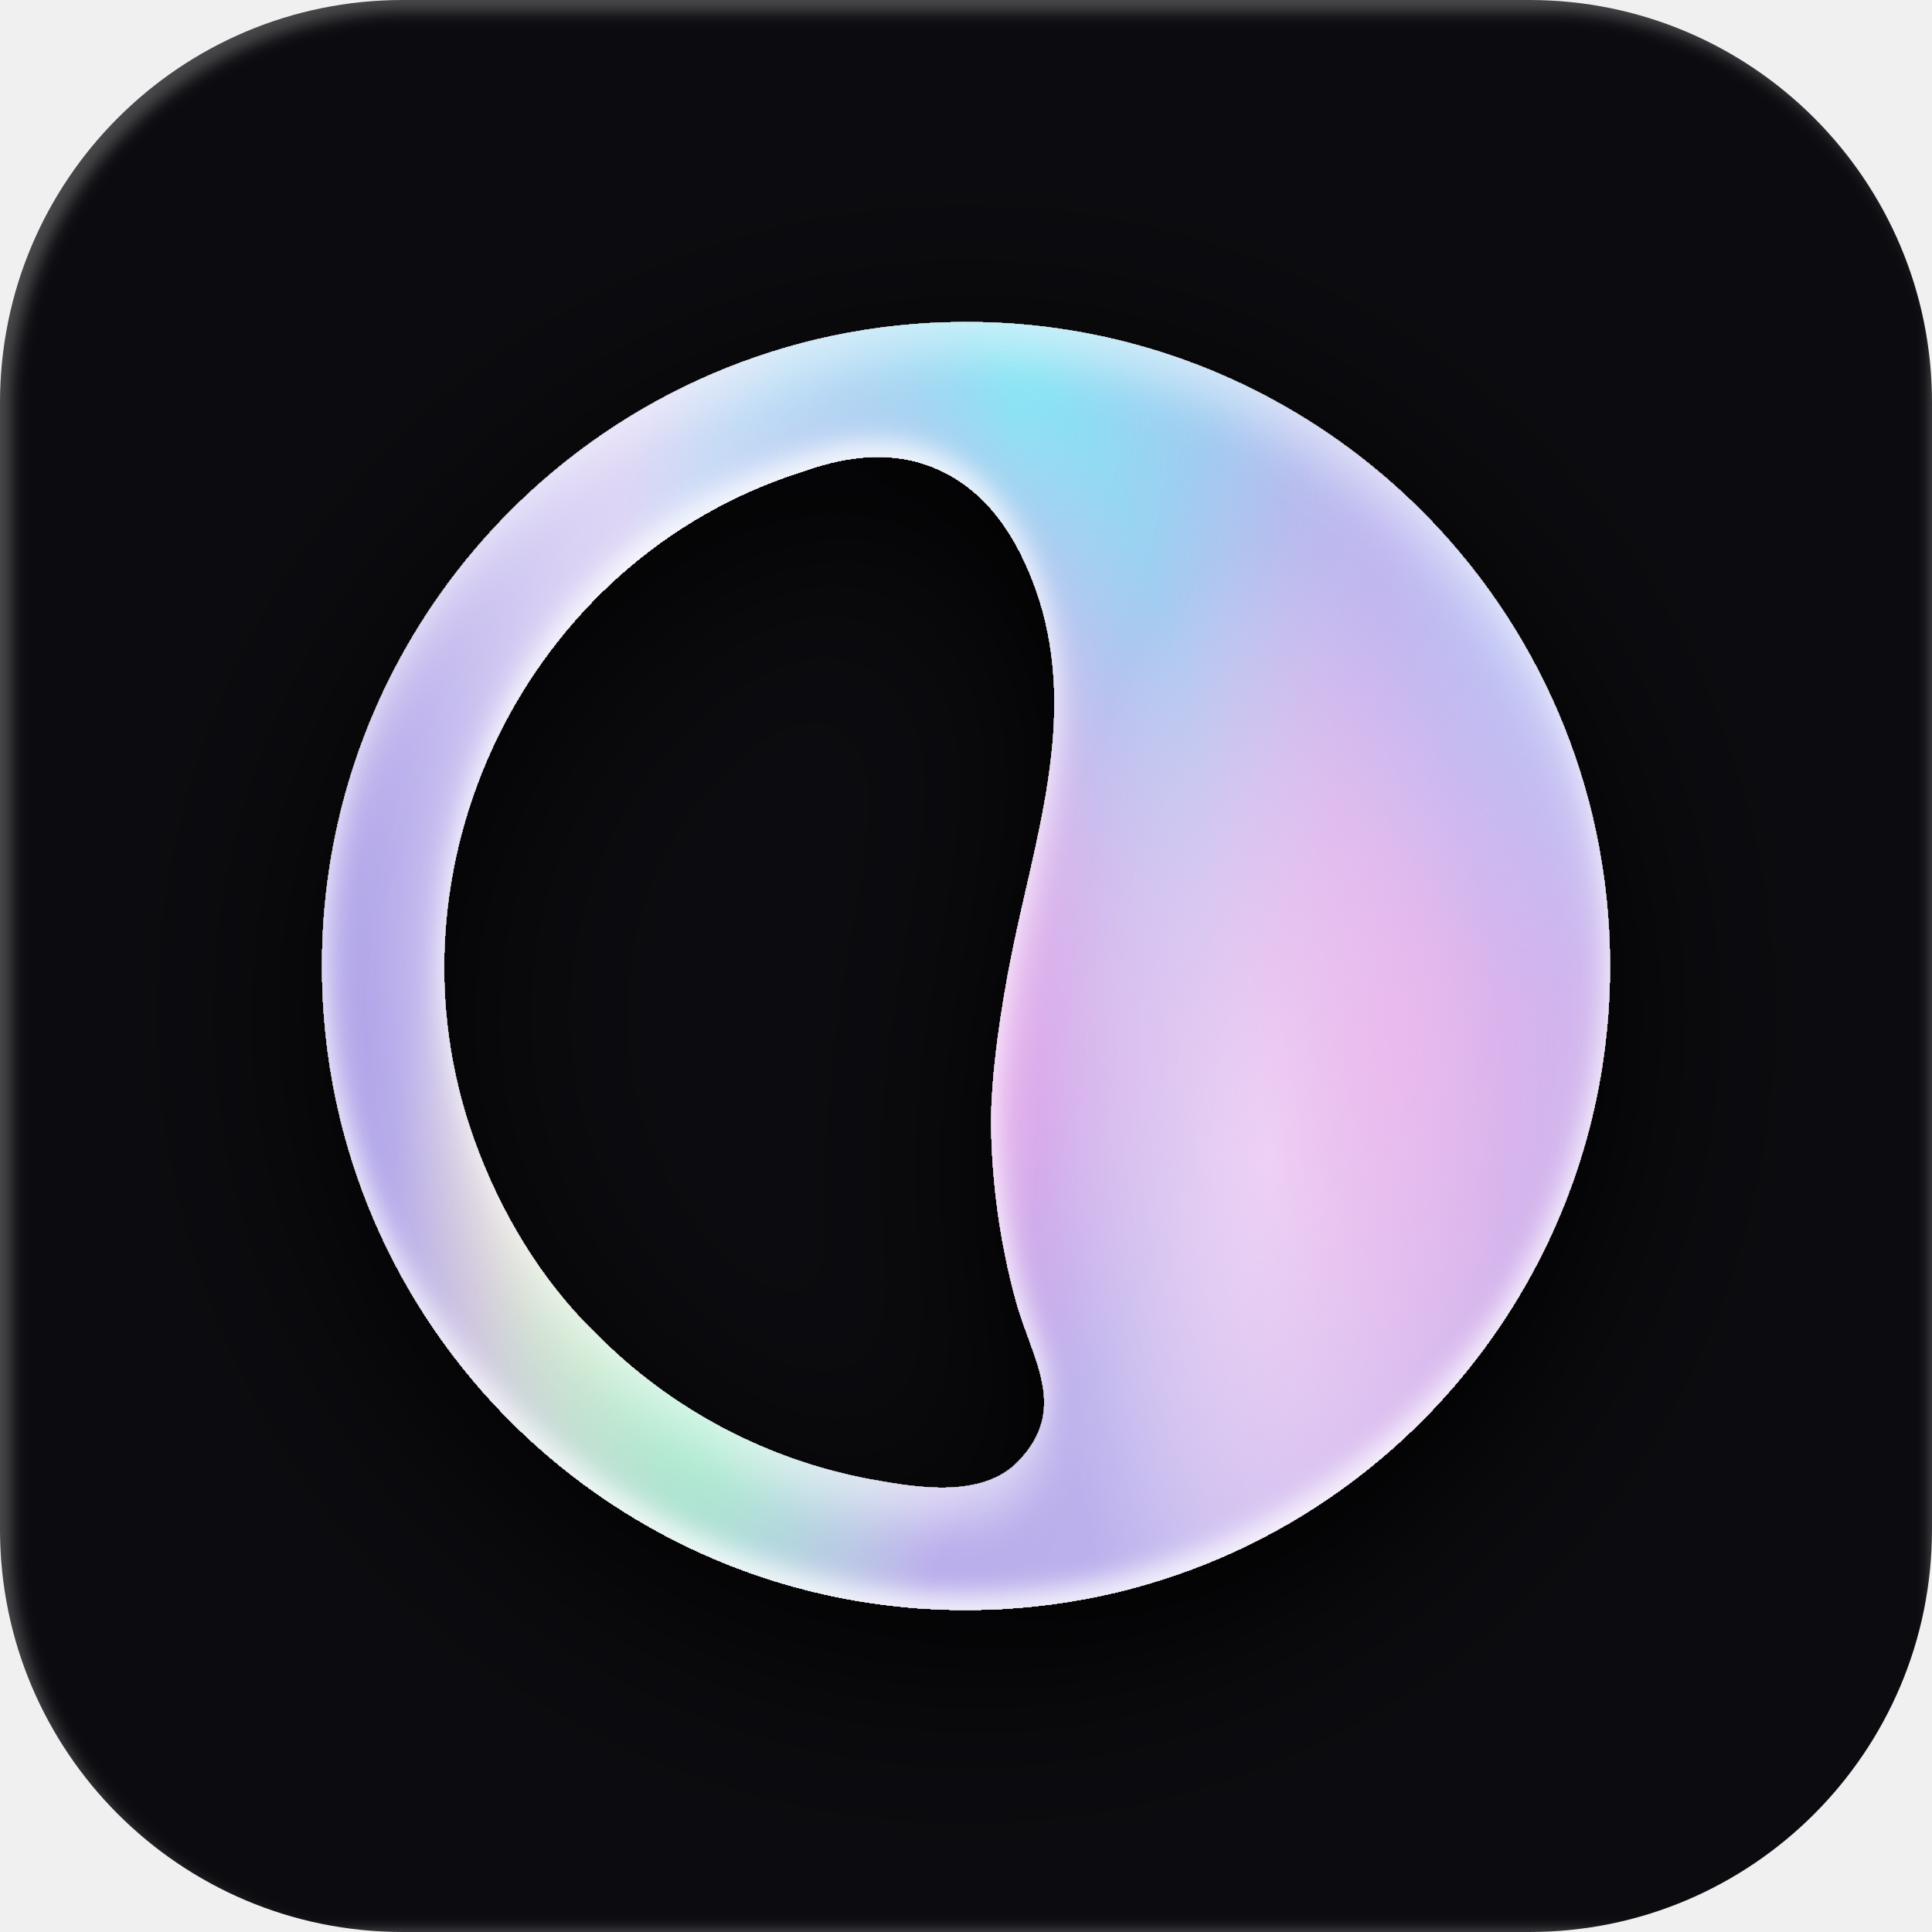
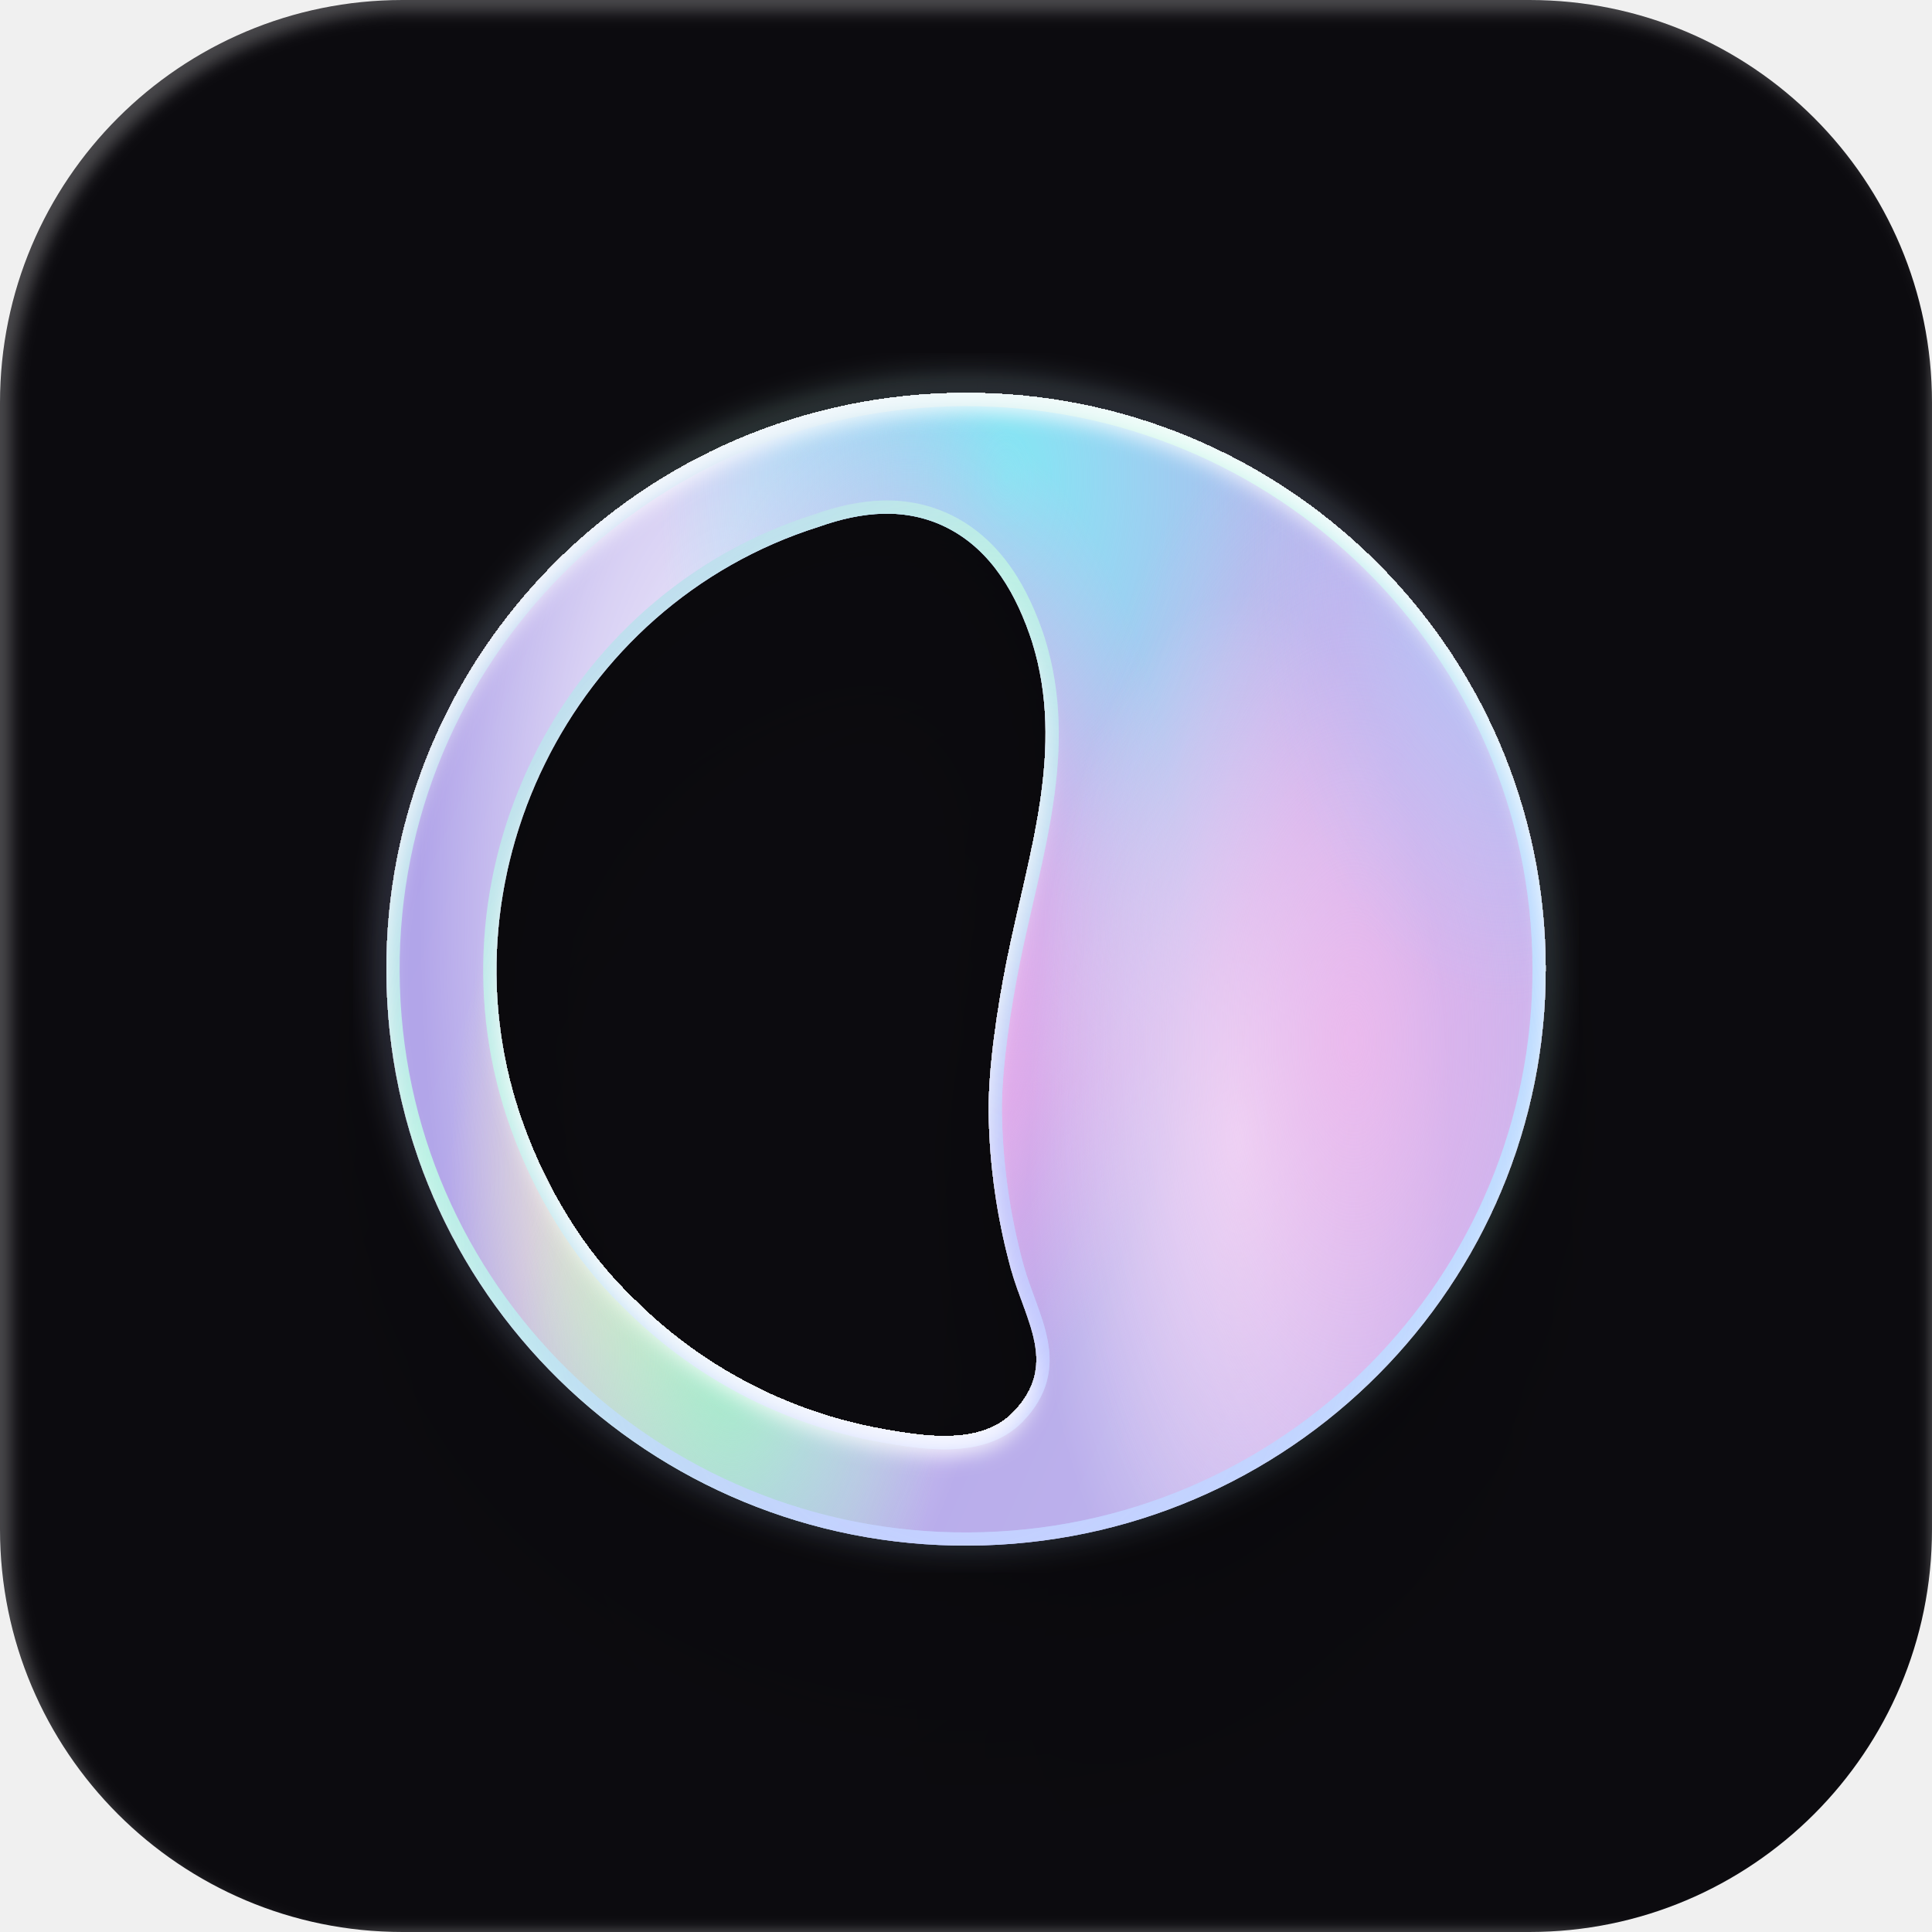
- <svg xmlns="http://www.w3.org/2000/svg" width="120" height="120" viewBox="0 0 120 120" fill="none">
-   <g id="app">
-     <g id="bg" filter="url(#filter0_i_2267_122)">
-       <rect width="120" height="120" rx="25" fill="#0C0B0F" />
+ <svg xmlns="http://www.w3.org/2000/svg" width="200" height="200" viewBox="0 0 200 200" fill="none">
+   <g filter="url(#tile_inner_sqh)">
+     <rect width="200" height="200" rx="41.667" fill="#0C0B0F" />
+   </g>
+   <g transform="translate(18.868 36.592)">
+     <g id="logomark">
+       <g id="halo" filter="url(#filter0_f_2268_2130)">
+         <path d="M140.769 61.324C141.739 94.051 115.856 121.374 82.938 122.362C50.02 123.352 22.526 97.633 21.506 64.907C20.487 32.147 46.383 4.77 79.335 3.78C112.287 2.789 139.798 28.562 140.769 61.324Z" stroke="url(#paint0_linear_2268_2130)" stroke-width="0.682" />
+         <path d="M140.769 61.324C141.739 94.051 115.856 121.374 82.938 122.362C50.02 123.352 22.526 97.633 21.506 64.907C20.487 32.147 46.383 4.77 79.335 3.78C112.287 2.789 139.798 28.562 140.769 61.324Z" stroke="url(#paint1_radial_2268_2130)" stroke-width="0.682" />
+       </g>
+       <g id="logomark_2" filter="url(#filter1_ddddi_2268_2130)">
+         <mask id="path-2-inside-1_2268_2130" fill="white">
+           <path d="M79.325 4.119C112.464 3.123 140.133 29.042 141.11 61.994C142.085 94.911 116.053 122.389 82.949 123.383C49.845 124.379 22.191 98.513 21.166 65.597C20.14 32.647 46.186 5.115 79.325 4.119ZM79.201 18.051C74.887 15.858 70.281 16.377 65.92 17.929C40.124 26.03 26.192 54.649 35.319 79.866C37.694 86.425 41.484 92.831 46.578 97.731C53.581 104.815 62.617 109.57 72.446 111.343C76.669 112.097 82.648 113.071 85.98 109.668C90.757 104.789 87.309 100.197 85.806 94.832C84.342 89.514 83.561 84.033 83.482 78.52C83.447 73.854 84.438 67.436 85.375 62.788C87.584 51.821 91.475 40.964 87.967 29.808C86.407 25.05 83.849 20.415 79.201 18.051Z" />
+         </mask>
+         <path d="M79.325 4.119C112.464 3.123 140.133 29.042 141.11 61.994C142.085 94.911 116.053 122.389 82.949 123.383C49.845 124.379 22.191 98.513 21.166 65.597C20.14 32.647 46.186 5.115 79.325 4.119ZM79.201 18.051C74.887 15.858 70.281 16.377 65.92 17.929C40.124 26.03 26.192 54.649 35.319 79.866C37.694 86.425 41.484 92.831 46.578 97.731C53.581 104.815 62.617 109.57 72.446 111.343C76.669 112.097 82.648 113.071 85.98 109.668C90.757 104.789 87.309 100.197 85.806 94.832C84.342 89.514 83.561 84.033 83.482 78.52C83.447 73.854 84.438 67.436 85.375 62.788C87.584 51.821 91.475 40.964 87.967 29.808C86.407 25.05 83.849 20.415 79.201 18.051Z" fill="url(#paint2_linear_2268_2130)" />
+         <path d="M79.325 4.119C112.464 3.123 140.133 29.042 141.11 61.994C142.085 94.911 116.053 122.389 82.949 123.383C49.845 124.379 22.191 98.513 21.166 65.597C20.14 32.647 46.186 5.115 79.325 4.119ZM79.201 18.051C74.887 15.858 70.281 16.377 65.92 17.929C40.124 26.03 26.192 54.649 35.319 79.866C37.694 86.425 41.484 92.831 46.578 97.731C53.581 104.815 62.617 109.57 72.446 111.343C76.669 112.097 82.648 113.071 85.98 109.668C90.757 104.789 87.309 100.197 85.806 94.832C84.342 89.514 83.561 84.033 83.482 78.52C83.447 73.854 84.438 67.436 85.375 62.788C87.584 51.821 91.475 40.964 87.967 29.808C86.407 25.05 83.849 20.415 79.201 18.051Z" fill="url(#paint3_radial_2268_2130)" />
+         <path d="M79.325 4.119C112.464 3.123 140.133 29.042 141.11 61.994C142.085 94.911 116.053 122.389 82.949 123.383C49.845 124.379 22.191 98.513 21.166 65.597C20.14 32.647 46.186 5.115 79.325 4.119ZM79.201 18.051C74.887 15.858 70.281 16.377 65.92 17.929C40.124 26.03 26.192 54.649 35.319 79.866C37.694 86.425 41.484 92.831 46.578 97.731C53.581 104.815 62.617 109.57 72.446 111.343C76.669 112.097 82.648 113.071 85.98 109.668C90.757 104.789 87.309 100.197 85.806 94.832C84.342 89.514 83.561 84.033 83.482 78.52C83.447 73.854 84.438 67.436 85.375 62.788C87.584 51.821 91.475 40.964 87.967 29.808C86.407 25.05 83.849 20.415 79.201 18.051Z" fill="url(#paint4_radial_2268_2130)" />
+         <path d="M79.325 4.119C112.464 3.123 140.133 29.042 141.11 61.994C142.085 94.911 116.053 122.389 82.949 123.383C49.845 124.379 22.191 98.513 21.166 65.597C20.14 32.647 46.186 5.115 79.325 4.119ZM79.201 18.051C74.887 15.858 70.281 16.377 65.92 17.929C40.124 26.03 26.192 54.649 35.319 79.866C37.694 86.425 41.484 92.831 46.578 97.731C53.581 104.815 62.617 109.57 72.446 111.343C76.669 112.097 82.648 113.071 85.98 109.668C90.757 104.789 87.309 100.197 85.806 94.832C84.342 89.514 83.561 84.033 83.482 78.52C83.447 73.854 84.438 67.436 85.375 62.788C87.584 51.821 91.475 40.964 87.967 29.808C86.407 25.05 83.849 20.415 79.201 18.051Z" fill="url(#paint5_radial_2268_2130)" />
+         <path d="M79.325 4.119C112.464 3.123 140.133 29.042 141.11 61.994C142.085 94.911 116.053 122.389 82.949 123.383C49.845 124.379 22.191 98.513 21.166 65.597C20.14 32.647 46.186 5.115 79.325 4.119ZM79.201 18.051C74.887 15.858 70.281 16.377 65.92 17.929C40.124 26.03 26.192 54.649 35.319 79.866C37.694 86.425 41.484 92.831 46.578 97.731C53.581 104.815 62.617 109.57 72.446 111.343C76.669 112.097 82.648 113.071 85.98 109.668C90.757 104.789 87.309 100.197 85.806 94.832C84.342 89.514 83.561 84.033 83.482 78.52C83.447 73.854 84.438 67.436 85.375 62.788C87.584 51.821 91.475 40.964 87.967 29.808C86.407 25.05 83.849 20.415 79.201 18.051Z" fill="url(#paint6_radial_2268_2130)" />
+         <path d="M79.325 4.119C112.464 3.123 140.133 29.042 141.11 61.994C142.085 94.911 116.053 122.389 82.949 123.383C49.845 124.379 22.191 98.513 21.166 65.597C20.14 32.647 46.186 5.115 79.325 4.119ZM79.201 18.051C74.887 15.858 70.281 16.377 65.92 17.929C40.124 26.03 26.192 54.649 35.319 79.866C37.694 86.425 41.484 92.831 46.578 97.731C53.581 104.815 62.617 109.57 72.446 111.343C76.669 112.097 82.648 113.071 85.98 109.668C90.757 104.789 87.309 100.197 85.806 94.832C84.342 89.514 83.561 84.033 83.482 78.52C83.447 73.854 84.438 67.436 85.375 62.788C87.584 51.821 91.475 40.964 87.967 29.808C86.407 25.05 83.849 20.415 79.201 18.051Z" fill="url(#paint7_radial_2268_2130)" />
+         <path d="M79.325 4.119C112.464 3.123 140.133 29.042 141.11 61.994C142.085 94.911 116.053 122.389 82.949 123.383C49.845 124.379 22.191 98.513 21.166 65.597C20.14 32.647 46.186 5.115 79.325 4.119ZM79.201 18.051C74.887 15.858 70.281 16.377 65.92 17.929C40.124 26.03 26.192 54.649 35.319 79.866C37.694 86.425 41.484 92.831 46.578 97.731C53.581 104.815 62.617 109.57 72.446 111.343C76.669 112.097 82.648 113.071 85.98 109.668C90.757 104.789 87.309 100.197 85.806 94.832C84.342 89.514 83.561 84.033 83.482 78.52C83.447 73.854 84.438 67.436 85.375 62.788C87.584 51.821 91.475 40.964 87.967 29.808C86.407 25.05 83.849 20.415 79.201 18.051Z" fill="url(#paint8_radial_2268_2130)" />
+         <path d="M79.325 4.119C112.464 3.123 140.133 29.042 141.11 61.994C142.085 94.911 116.053 122.389 82.949 123.383C49.845 124.379 22.191 98.513 21.166 65.597C20.14 32.647 46.186 5.115 79.325 4.119ZM79.201 18.051C74.887 15.858 70.281 16.377 65.92 17.929C40.124 26.03 26.192 54.649 35.319 79.866C37.694 86.425 41.484 92.831 46.578 97.731C53.581 104.815 62.617 109.57 72.446 111.343C76.669 112.097 82.648 113.071 85.98 109.668C90.757 104.789 87.309 100.197 85.806 94.832C84.342 89.514 83.561 84.033 83.482 78.52C83.447 73.854 84.438 67.436 85.375 62.788C87.584 51.821 91.475 40.964 87.967 29.808C86.407 25.05 83.849 20.415 79.201 18.051Z" fill="url(#paint9_radial_2268_2130)" />
+         <path d="M79.325 4.119C112.464 3.123 140.133 29.042 141.11 61.994C142.085 94.911 116.053 122.389 82.949 123.383C49.845 124.379 22.191 98.513 21.166 65.597C20.14 32.647 46.186 5.115 79.325 4.119ZM79.201 18.051C74.887 15.858 70.281 16.377 65.92 17.929C40.124 26.03 26.192 54.649 35.319 79.866C37.694 86.425 41.484 92.831 46.578 97.731C53.581 104.815 62.617 109.57 72.446 111.343C76.669 112.097 82.648 113.071 85.98 109.668C90.757 104.789 87.309 100.197 85.806 94.832C84.342 89.514 83.561 84.033 83.482 78.52C83.447 73.854 84.438 67.436 85.375 62.788C87.584 51.821 91.475 40.964 87.967 29.808C86.407 25.05 83.849 20.415 79.201 18.051Z" fill="url(#paint10_radial_2268_2130)" />
+         <path d="M79.325 4.119L79.284 2.756L79.284 2.756L79.325 4.119ZM141.11 61.994L142.473 61.953V61.953L141.11 61.994ZM82.949 123.383L82.908 122.02H82.908L82.949 123.383ZM21.166 65.597L19.803 65.64L19.803 65.64L21.166 65.597ZM79.201 18.051L79.819 16.836L79.819 16.836L79.201 18.051ZM65.92 17.929L66.328 19.23L66.353 19.223L66.377 19.214L65.92 17.929ZM35.319 79.866L34.037 80.33L34.037 80.33L35.319 79.866ZM46.578 97.731L47.547 96.772L47.535 96.76L47.523 96.748L46.578 97.731ZM72.446 111.343L72.204 112.685L72.206 112.686L72.446 111.343ZM85.98 109.668L86.954 110.622L86.955 110.622L85.98 109.668ZM85.806 94.832L84.492 95.195L84.493 95.2L85.806 94.832ZM83.482 78.52L82.118 78.53L82.119 78.54L83.482 78.52ZM85.375 62.788L84.038 62.518L84.038 62.518L85.375 62.788ZM87.967 29.808L89.268 29.399L89.266 29.391L89.263 29.383L87.967 29.808ZM79.325 4.119L79.366 5.482C111.759 4.508 138.793 29.842 139.747 62.034L141.11 61.994L142.473 61.953C141.474 28.241 113.168 1.737 79.284 2.756L79.325 4.119ZM141.11 61.994L139.747 62.034C140.7 94.191 115.267 121.048 82.908 122.02L82.949 123.383L82.99 124.746C116.839 123.73 143.471 95.63 142.473 61.953L141.11 61.994ZM82.949 123.383L82.908 122.02C50.549 122.993 23.53 97.711 22.529 65.555L21.166 65.597L19.803 65.64C20.851 99.315 49.141 125.764 82.99 124.746L82.949 123.383ZM21.166 65.597L22.529 65.555C21.526 33.365 46.973 6.455 79.366 5.482L79.325 4.119L79.284 2.756C45.399 3.774 18.753 31.929 19.803 65.64L21.166 65.597ZM79.201 18.051L79.819 16.836C75.034 14.403 69.999 15.03 65.462 16.645L65.92 17.929L66.377 19.214C70.562 17.724 74.74 17.313 78.583 19.267L79.201 18.051ZM65.92 17.929L65.511 16.628C38.968 24.963 24.648 54.39 34.037 80.33L35.319 79.866L36.601 79.402C27.736 54.908 41.279 27.096 66.328 19.23L65.92 17.929ZM35.319 79.866L34.037 80.33C36.469 87.047 40.361 93.643 45.632 98.714L46.578 97.731L47.523 96.748C42.607 92.019 38.919 85.803 36.601 79.401L35.319 79.866ZM46.578 97.731L45.608 98.69C52.809 105.973 62.1 110.862 72.204 112.685L72.446 111.343L72.688 110.001C63.135 108.278 54.352 103.656 47.547 96.772L46.578 97.731ZM72.446 111.343L72.206 112.686C74.306 113.06 76.992 113.521 79.596 113.427C82.2 113.334 84.939 112.681 86.954 110.622L85.98 109.668L85.006 108.714C83.689 110.059 81.773 110.62 79.498 110.702C77.224 110.783 74.809 110.38 72.686 110.001L72.446 111.343ZM85.98 109.668L86.955 110.622C88.287 109.262 89.101 107.861 89.496 106.402C89.889 104.95 89.841 103.535 89.588 102.182C89.339 100.846 88.88 99.522 88.42 98.26C87.949 96.967 87.477 95.741 87.119 94.465L85.806 94.832L84.493 95.2C84.887 96.606 85.41 97.965 85.858 99.195C86.318 100.455 86.704 101.59 86.907 102.682C87.108 103.758 87.12 104.741 86.863 105.69C86.608 106.633 86.062 107.636 85.006 108.715L85.98 109.668ZM85.806 94.832L87.121 94.471C85.687 89.263 84.923 83.898 84.846 78.5L83.482 78.52L82.119 78.54C82.2 84.168 82.996 89.764 84.492 95.195L85.806 94.832ZM83.482 78.52L84.846 78.51C84.811 73.989 85.779 67.684 86.711 63.057L85.375 62.788L84.038 62.518C83.097 67.188 82.082 73.719 82.118 78.53L83.482 78.52ZM85.375 62.788L86.711 63.057C87.785 57.727 89.349 52.074 90.164 46.568C90.991 40.976 91.106 35.245 89.268 29.399L87.967 29.808L86.667 30.217C88.336 35.526 88.26 40.803 87.466 46.169C86.659 51.623 85.173 56.881 84.038 62.518L85.375 62.788ZM87.967 29.808L89.263 29.383C87.662 24.501 84.948 19.444 79.819 16.836L79.201 18.051L78.583 19.267C82.75 21.386 85.152 25.599 86.672 30.233L87.967 29.808Z" fill="url(#paint11_linear_2268_2130)" mask="url(#path-2-inside-1_2268_2130)" />
+         <path d="M79.325 4.119L79.284 2.756L79.284 2.756L79.325 4.119ZM141.11 61.994L142.473 61.953V61.953L141.11 61.994ZM82.949 123.383L82.908 122.02H82.908L82.949 123.383ZM21.166 65.597L19.803 65.64L19.803 65.64L21.166 65.597ZM79.201 18.051L79.819 16.836L79.819 16.836L79.201 18.051ZM65.92 17.929L66.328 19.23L66.353 19.223L66.377 19.214L65.92 17.929ZM35.319 79.866L34.037 80.33L34.037 80.33L35.319 79.866ZM46.578 97.731L47.547 96.772L47.535 96.76L47.523 96.748L46.578 97.731ZM72.446 111.343L72.204 112.685L72.206 112.686L72.446 111.343ZM85.98 109.668L86.954 110.622L86.955 110.622L85.98 109.668ZM85.806 94.832L84.492 95.195L84.493 95.2L85.806 94.832ZM83.482 78.52L82.118 78.53L82.119 78.54L83.482 78.52ZM85.375 62.788L84.038 62.518L84.038 62.518L85.375 62.788ZM87.967 29.808L89.268 29.399L89.266 29.391L89.263 29.383L87.967 29.808ZM79.325 4.119L79.366 5.482C111.759 4.508 138.793 29.842 139.747 62.034L141.11 61.994L142.473 61.953C141.474 28.241 113.168 1.737 79.284 2.756L79.325 4.119ZM141.11 61.994L139.747 62.034C140.7 94.191 115.267 121.048 82.908 122.02L82.949 123.383L82.99 124.746C116.839 123.73 143.471 95.63 142.473 61.953L141.11 61.994ZM82.949 123.383L82.908 122.02C50.549 122.993 23.53 97.711 22.529 65.555L21.166 65.597L19.803 65.64C20.851 99.315 49.141 125.764 82.99 124.746L82.949 123.383ZM21.166 65.597L22.529 65.555C21.526 33.365 46.973 6.455 79.366 5.482L79.325 4.119L79.284 2.756C45.399 3.774 18.753 31.929 19.803 65.64L21.166 65.597ZM79.201 18.051L79.819 16.836C75.034 14.403 69.999 15.03 65.462 16.645L65.92 17.929L66.377 19.214C70.562 17.724 74.74 17.313 78.583 19.267L79.201 18.051ZM65.92 17.929L65.511 16.628C38.968 24.963 24.648 54.39 34.037 80.33L35.319 79.866L36.601 79.402C27.736 54.908 41.279 27.096 66.328 19.23L65.92 17.929ZM35.319 79.866L34.037 80.33C36.469 87.047 40.361 93.643 45.632 98.714L46.578 97.731L47.523 96.748C42.607 92.019 38.919 85.803 36.601 79.401L35.319 79.866ZM46.578 97.731L45.608 98.69C52.809 105.973 62.1 110.862 72.204 112.685L72.446 111.343L72.688 110.001C63.135 108.278 54.352 103.656 47.547 96.772L46.578 97.731ZM72.446 111.343L72.206 112.686C74.306 113.06 76.992 113.521 79.596 113.427C82.2 113.334 84.939 112.681 86.954 110.622L85.98 109.668L85.006 108.714C83.689 110.059 81.773 110.62 79.498 110.702C77.224 110.783 74.809 110.38 72.686 110.001L72.446 111.343ZM85.98 109.668L86.955 110.622C88.287 109.262 89.101 107.861 89.496 106.402C89.889 104.95 89.841 103.535 89.588 102.182C89.339 100.846 88.88 99.522 88.42 98.26C87.949 96.967 87.477 95.741 87.119 94.465L85.806 94.832L84.493 95.2C84.887 96.606 85.41 97.965 85.858 99.195C86.318 100.455 86.704 101.59 86.907 102.682C87.108 103.758 87.12 104.741 86.863 105.69C86.608 106.633 86.062 107.636 85.006 108.715L85.98 109.668ZM85.806 94.832L87.121 94.471C85.687 89.263 84.923 83.898 84.846 78.5L83.482 78.52L82.119 78.54C82.2 84.168 82.996 89.764 84.492 95.195L85.806 94.832ZM83.482 78.52L84.846 78.51C84.811 73.989 85.779 67.684 86.711 63.057L85.375 62.788L84.038 62.518C83.097 67.188 82.082 73.719 82.118 78.53L83.482 78.52ZM85.375 62.788L86.711 63.057C87.785 57.727 89.349 52.074 90.164 46.568C90.991 40.976 91.106 35.245 89.268 29.399L87.967 29.808L86.667 30.217C88.336 35.526 88.26 40.803 87.466 46.169C86.659 51.623 85.173 56.881 84.038 62.518L85.375 62.788ZM87.967 29.808L89.263 29.383C87.662 24.501 84.948 19.444 79.819 16.836L79.201 18.051L78.583 19.267C82.75 21.386 85.152 25.599 86.672 30.233L87.967 29.808Z" fill="url(#paint12_radial_2268_2130)" mask="url(#path-2-inside-1_2268_2130)" />
+       </g>
    </g>
-     <g id="logomark" filter="url(#filter1_ddii_2267_122)">
-       <path d="M58.792 20.019C80.885 19.351 99.331 36.729 99.982 58.822C100.633 80.892 83.277 99.315 61.208 99.981C39.139 100.649 20.703 83.307 20.02 61.238C19.336 39.146 36.7 20.686 58.792 20.019ZM58.71 29.362C55.834 27.892 52.763 28.239 49.855 29.28C32.658 34.711 23.37 53.9 29.455 70.807C31.038 75.205 33.565 79.499 36.961 82.784C41.629 87.534 47.654 90.722 54.206 91.911C57.021 92.416 61.008 93.071 63.23 90.789C66.414 87.517 64.115 84.438 63.113 80.842C62.137 77.276 61.617 73.601 61.563 69.904C61.54 66.776 62.201 62.473 62.825 59.356C64.298 52.004 66.892 44.725 64.554 37.245C63.514 34.055 61.809 30.947 58.71 29.362Z" fill="url(#paint0_linear_2267_122)" />
-       <path d="M58.792 20.019C80.885 19.351 99.331 36.729 99.982 58.822C100.633 80.892 83.277 99.315 61.208 99.981C39.139 100.649 20.703 83.307 20.02 61.238C19.336 39.146 36.7 20.686 58.792 20.019ZM58.71 29.362C55.834 27.892 52.763 28.239 49.855 29.28C32.658 34.711 23.37 53.9 29.455 70.807C31.038 75.205 33.565 79.499 36.961 82.784C41.629 87.534 47.654 90.722 54.206 91.911C57.021 92.416 61.008 93.071 63.23 90.789C66.414 87.517 64.115 84.438 63.113 80.842C62.137 77.276 61.617 73.601 61.563 69.904C61.54 66.776 62.201 62.473 62.825 59.356C64.298 52.004 66.892 44.725 64.554 37.245C63.514 34.055 61.809 30.947 58.71 29.362Z" fill="url(#paint1_radial_2267_122)" />
-       <path d="M58.792 20.019C80.885 19.351 99.331 36.729 99.982 58.822C100.633 80.892 83.277 99.315 61.208 99.981C39.139 100.649 20.703 83.307 20.02 61.238C19.336 39.146 36.7 20.686 58.792 20.019ZM58.71 29.362C55.834 27.892 52.763 28.239 49.855 29.28C32.658 34.711 23.37 53.9 29.455 70.807C31.038 75.205 33.565 79.499 36.961 82.784C41.629 87.534 47.654 90.722 54.206 91.911C57.021 92.416 61.008 93.071 63.23 90.789C66.414 87.517 64.115 84.438 63.113 80.842C62.137 77.276 61.617 73.601 61.563 69.904C61.54 66.776 62.201 62.473 62.825 59.356C64.298 52.004 66.892 44.725 64.554 37.245C63.514 34.055 61.809 30.947 58.71 29.362Z" fill="url(#paint2_radial_2267_122)" />
-       <path d="M58.792 20.019C80.885 19.351 99.331 36.729 99.982 58.822C100.633 80.892 83.277 99.315 61.208 99.981C39.139 100.649 20.703 83.307 20.02 61.238C19.336 39.146 36.7 20.686 58.792 20.019ZM58.71 29.362C55.834 27.892 52.763 28.239 49.855 29.28C32.658 34.711 23.37 53.9 29.455 70.807C31.038 75.205 33.565 79.499 36.961 82.784C41.629 87.534 47.654 90.722 54.206 91.911C57.021 92.416 61.008 93.071 63.23 90.789C66.414 87.517 64.115 84.438 63.113 80.842C62.137 77.276 61.617 73.601 61.563 69.904C61.54 66.776 62.201 62.473 62.825 59.356C64.298 52.004 66.892 44.725 64.554 37.245C63.514 34.055 61.809 30.947 58.71 29.362Z" fill="url(#paint3_radial_2267_122)" />
-       <path d="M58.792 20.019C80.885 19.351 99.331 36.729 99.982 58.822C100.633 80.892 83.277 99.315 61.208 99.981C39.139 100.649 20.703 83.307 20.02 61.238C19.336 39.146 36.7 20.686 58.792 20.019ZM58.71 29.362C55.834 27.892 52.763 28.239 49.855 29.28C32.658 34.711 23.37 53.9 29.455 70.807C31.038 75.205 33.565 79.499 36.961 82.784C41.629 87.534 47.654 90.722 54.206 91.911C57.021 92.416 61.008 93.071 63.23 90.789C66.414 87.517 64.115 84.438 63.113 80.842C62.137 77.276 61.617 73.601 61.563 69.904C61.54 66.776 62.201 62.473 62.825 59.356C64.298 52.004 66.892 44.725 64.554 37.245C63.514 34.055 61.809 30.947 58.71 29.362Z" fill="url(#paint4_radial_2267_122)" />
-       <path d="M58.792 20.019C80.885 19.351 99.331 36.729 99.982 58.822C100.633 80.892 83.277 99.315 61.208 99.981C39.139 100.649 20.703 83.307 20.02 61.238C19.336 39.146 36.7 20.686 58.792 20.019ZM58.71 29.362C55.834 27.892 52.763 28.239 49.855 29.28C32.658 34.711 23.37 53.9 29.455 70.807C31.038 75.205 33.565 79.499 36.961 82.784C41.629 87.534 47.654 90.722 54.206 91.911C57.021 92.416 61.008 93.071 63.23 90.789C66.414 87.517 64.115 84.438 63.113 80.842C62.137 77.276 61.617 73.601 61.563 69.904C61.54 66.776 62.201 62.473 62.825 59.356C64.298 52.004 66.892 44.725 64.554 37.245C63.514 34.055 61.809 30.947 58.71 29.362Z" fill="url(#paint5_radial_2267_122)" />
-       <path d="M58.792 20.019C80.885 19.351 99.331 36.729 99.982 58.822C100.633 80.892 83.277 99.315 61.208 99.981C39.139 100.649 20.703 83.307 20.02 61.238C19.336 39.146 36.7 20.686 58.792 20.019ZM58.71 29.362C55.834 27.892 52.763 28.239 49.855 29.28C32.658 34.711 23.37 53.9 29.455 70.807C31.038 75.205 33.565 79.499 36.961 82.784C41.629 87.534 47.654 90.722 54.206 91.911C57.021 92.416 61.008 93.071 63.23 90.789C66.414 87.517 64.115 84.438 63.113 80.842C62.137 77.276 61.617 73.601 61.563 69.904C61.54 66.776 62.201 62.473 62.825 59.356C64.298 52.004 66.892 44.725 64.554 37.245C63.514 34.055 61.809 30.947 58.71 29.362Z" fill="url(#paint6_radial_2267_122)" />
-       <path d="M58.792 20.019C80.885 19.351 99.331 36.729 99.982 58.822C100.633 80.892 83.277 99.315 61.208 99.981C39.139 100.649 20.703 83.307 20.02 61.238C19.336 39.146 36.7 20.686 58.792 20.019ZM58.71 29.362C55.834 27.892 52.763 28.239 49.855 29.28C32.658 34.711 23.37 53.9 29.455 70.807C31.038 75.205 33.565 79.499 36.961 82.784C41.629 87.534 47.654 90.722 54.206 91.911C57.021 92.416 61.008 93.071 63.23 90.789C66.414 87.517 64.115 84.438 63.113 80.842C62.137 77.276 61.617 73.601 61.563 69.904C61.54 66.776 62.201 62.473 62.825 59.356C64.298 52.004 66.892 44.725 64.554 37.245C63.514 34.055 61.809 30.947 58.71 29.362Z" fill="url(#paint7_radial_2267_122)" />
-       <path d="M58.792 20.019C80.885 19.351 99.331 36.729 99.982 58.822C100.633 80.892 83.277 99.315 61.208 99.981C39.139 100.649 20.703 83.307 20.02 61.238C19.336 39.146 36.7 20.686 58.792 20.019ZM58.71 29.362C55.834 27.892 52.763 28.239 49.855 29.28C32.658 34.711 23.37 53.9 29.455 70.807C31.038 75.205 33.565 79.499 36.961 82.784C41.629 87.534 47.654 90.722 54.206 91.911C57.021 92.416 61.008 93.071 63.23 90.789C66.414 87.517 64.115 84.438 63.113 80.842C62.137 77.276 61.617 73.601 61.563 69.904C61.54 66.776 62.201 62.473 62.825 59.356C64.298 52.004 66.892 44.725 64.554 37.245C63.514 34.055 61.809 30.947 58.71 29.362Z" fill="url(#paint8_radial_2267_122)" />
-     </g>
+     <defs>
+       <filter id="filter0_f_2268_2130" x="17.728" y="0.002" width="126.818" height="126.138" filterUnits="userSpaceOnUse" color-interpolation-filters="sRGB">
+         <feFlood flood-opacity="0" result="BackgroundImageFix" />
+         <feBlend mode="normal" in="SourceGraphic" in2="BackgroundImageFix" result="shape" />
+         <feGaussianBlur stdDeviation="1.705" result="effect1_foregroundBlur_2268_2130" />
+       </filter>
+       <filter id="filter1_ddddi_2268_2130" x="2.52656e-07" y="-2.98023e-07" width="162.273" height="197.047" filterUnits="userSpaceOnUse" color-interpolation-filters="sRGB">
+         <feFlood flood-opacity="0" result="BackgroundImageFix" />
+         <feColorMatrix in="SourceAlpha" type="matrix" values="0 0 0 0 0 0 0 0 0 0 0 0 0 0 0 0 0 0 127 0" result="hardAlpha" />
+         <feOffset dy="3.409" />
+         <feGaussianBlur stdDeviation="3.75" />
+         <feColorMatrix type="matrix" values="0 0 0 0 0 0 0 0 0 0 0 0 0 0 0 0 0 0 0.1 0" />
+         <feBlend mode="normal" in2="BackgroundImageFix" result="effect1_dropShadow_2268_2130" />
+         <feColorMatrix in="SourceAlpha" type="matrix" values="0 0 0 0 0 0 0 0 0 0 0 0 0 0 0 0 0 0 127 0" result="hardAlpha" />
+         <feOffset dy="12.954" />
+         <feGaussianBlur stdDeviation="6.477" />
+         <feColorMatrix type="matrix" values="0 0 0 0 0 0 0 0 0 0 0 0 0 0 0 0 0 0 0.09 0" />
+         <feBlend mode="normal" in2="effect1_dropShadow_2268_2130" result="effect2_dropShadow_2268_2130" />
+         <feColorMatrix in="SourceAlpha" type="matrix" values="0 0 0 0 0 0 0 0 0 0 0 0 0 0 0 0 0 0 127 0" result="hardAlpha" />
+         <feOffset dy="30" />
+         <feGaussianBlur stdDeviation="8.864" />
+         <feColorMatrix type="matrix" values="0 0 0 0 0 0 0 0 0 0 0 0 0 0 0 0 0 0 0.05 0" />
+         <feBlend mode="normal" in2="effect2_dropShadow_2268_2130" result="effect3_dropShadow_2268_2130" />
+         <feColorMatrix in="SourceAlpha" type="matrix" values="0 0 0 0 0 0 0 0 0 0 0 0 0 0 0 0 0 0 127 0" result="hardAlpha" />
+         <feOffset dy="52.5" />
+         <feGaussianBlur stdDeviation="10.568" />
+         <feColorMatrix type="matrix" values="0 0 0 0 0 0 0 0 0 0 0 0 0 0 0 0 0 0 0.01 0" />
+         <feBlend mode="normal" in2="effect3_dropShadow_2268_2130" result="effect4_dropShadow_2268_2130" />
+         <feBlend mode="normal" in="SourceGraphic" in2="effect4_dropShadow_2268_2130" result="shape" />
+         <feColorMatrix in="SourceAlpha" type="matrix" values="0 0 0 0 0 0 0 0 0 0 0 0 0 0 0 0 0 0 127 0" result="hardAlpha" />
+         <feOffset dy="2.045" />
+         <feGaussianBlur stdDeviation="1.023" />
+         <feComposite in2="hardAlpha" operator="arithmetic" k2="-1" k3="1" />
+         <feColorMatrix type="matrix" values="0 0 0 0 1 0 0 0 0 1 0 0 0 0 1 0 0 0 0.8 0" />
+         <feBlend mode="normal" in2="shape" result="effect5_innerShadow_2268_2130" />
+       </filter>
+       <linearGradient id="paint0_linear_2268_2130" x1="98.71" y1="-38.775" x2="14.338" y2="46.077" gradientUnits="userSpaceOnUse">
+         <stop stop-color="#C7BFFF" />
+         <stop offset="0.5" stop-color="#B3F2E0" />
+         <stop offset="1" stop-color="#B8D9FF" />
+       </linearGradient>
+       <radialGradient id="paint1_radial_2268_2130" cx="0" cy="0" r="1" gradientTransform="matrix(-2.91408e-06 66.2889 -85.714 0.000598876 55.4223 63.0715)" gradientUnits="userSpaceOnUse">
+         <stop stop-color="#CCB3FF" stop-opacity="0.6" />
+         <stop offset="0.6" stop-color="#D9CCFF" stop-opacity="0.3" />
+         <stop offset="1" stop-color="white" stop-opacity="0" />
+       </radialGradient>
+       <linearGradient id="paint2_linear_2268_2130" x1="21.136" y1="4.091" x2="165.606" y2="68.668" gradientUnits="userSpaceOnUse">
+         <stop stop-color="#AFA2E8" />
+         <stop offset="0.55" stop-color="#B7ABEA" />
+         <stop offset="1" stop-color="#C3B8EF" />
+       </linearGradient>
+       <radialGradient id="paint3_radial_2268_2130" cx="0" cy="0" r="1" gradientUnits="userSpaceOnUse" gradientTransform="translate(56.9281 57.5364) scale(32.2917 84.3942)">
+         <stop stop-color="#FFFDFF" stop-opacity="0.95" />
+         <stop offset="0.55" stop-color="#FFFDFF" stop-opacity="0.5" />
+         <stop offset="1" stop-color="#FFFDFF" stop-opacity="0" />
+       </radialGradient>
+       <radialGradient id="paint4_radial_2268_2130" cx="0" cy="0" r="1" gradientUnits="userSpaceOnUse" gradientTransform="translate(85.3031 12.8535) scale(35.9167 63.9482)">
+         <stop stop-color="#7DEFF5" stop-opacity="0.9" />
+         <stop offset="0.6" stop-color="#8EE9F7" stop-opacity="0.45" />
+         <stop offset="1" stop-color="#8EE9F7" stop-opacity="0" />
+       </radialGradient>
+       <radialGradient id="paint5_radial_2268_2130" cx="0" cy="0" r="1" gradientUnits="userSpaceOnUse" gradientTransform="translate(75.3448 58.7793) scale(27.9584 54.8127)">
+         <stop stop-color="#F59FE8" />
+         <stop offset="0.55" stop-color="#F5A8EA" stop-opacity="0.55" />
+         <stop offset="1" stop-color="#F5A8EA" stop-opacity="0" />
+       </radialGradient>
+       <radialGradient id="paint6_radial_2268_2130" cx="0" cy="0" r="1" gradientUnits="userSpaceOnUse" gradientTransform="translate(48.6781 84.8185) scale(20.875 42.57)">
+         <stop stop-color="#F8F2B6" stop-opacity="0.85" />
+         <stop offset="1" stop-color="#F8F2B6" stop-opacity="0" />
+       </radialGradient>
+       <radialGradient id="paint7_radial_2268_2130" cx="0" cy="0" r="1" gradientUnits="userSpaceOnUse" gradientTransform="translate(56.9281 103.587) scale(22.125 40.7056)">
+         <stop stop-color="#93F0C6" stop-opacity="0.8" />
+         <stop offset="1" stop-color="#93F0C6" stop-opacity="0" />
+       </radialGradient>
+       <radialGradient id="paint8_radial_2268_2130" cx="0" cy="0" r="1" gradientUnits="userSpaceOnUse" gradientTransform="translate(109.428 81.0897) scale(21.875 56.4907)">
+         <stop stop-color="#FFFDFF" stop-opacity="0.7" />
+         <stop offset="1" stop-color="#FFFDFF" stop-opacity="0" />
+       </radialGradient>
+       <radialGradient id="paint9_radial_2268_2130" cx="0" cy="0" r="1" gradientUnits="userSpaceOnUse" gradientTransform="translate(121.137 71.1464) scale(31.5 68.2984)">
+         <stop stop-color="#F3B5EC" stop-opacity="0.75" />
+         <stop offset="1" stop-color="#F3B5EC" stop-opacity="0" />
+       </radialGradient>
+       <radialGradient id="paint10_radial_2268_2130" cx="0" cy="0" r="1" gradientUnits="userSpaceOnUse" gradientTransform="translate(136.97 20.1867) scale(26 47.2931)">
+         <stop stop-color="#9FD6FF" stop-opacity="0.6" />
+         <stop offset="1" stop-color="#9FD6FF" stop-opacity="0" />
+       </radialGradient>
+       <linearGradient id="paint11_linear_2268_2130" x1="-21.291" y1="46.277" x2="63.081" y2="131.13" gradientUnits="userSpaceOnUse">
+         <stop stop-color="#C7BFFF" />
+         <stop offset="0.5" stop-color="#B3F2E0" />
+         <stop offset="1" stop-color="#B8D9FF" />
+       </linearGradient>
+       <radialGradient id="paint12_radial_2268_2130" cx="0" cy="0" r="1" gradientUnits="userSpaceOnUse" gradientTransform="translate(81.1364 89.3196) scale(66.6668 85.2287)">
+         <stop stop-color="#CCB3FF" stop-opacity="0.6" />
+         <stop offset="0.6" stop-color="#D9CCFF" stop-opacity="0.3" />
+         <stop offset="1" stop-color="white" stop-opacity="0" />
+       </radialGradient>
+     </defs>
  </g>
  <defs>
-     <filter id="filter0_i_2267_122" x="-6.281" y="-6.281" width="132.562" height="132.562" filterUnits="userSpaceOnUse" color-interpolation-filters="sRGB">
+     <filter id="tile_inner_sqh" x="0" y="0" width="202" height="202" filterUnits="userSpaceOnUse" color-interpolation-filters="sRGB">
      <feFlood flood-opacity="0" result="BackgroundImageFix" />
      <feBlend mode="normal" in="SourceGraphic" in2="BackgroundImageFix" result="shape" />
      <feColorMatrix in="SourceAlpha" type="matrix" values="0 0 0 0 0 0 0 0 0 0 0 0 0 0 0 0 0 0 127 0" result="hardAlpha" />
-       <feOffset dx="0.703" dy="0.703" />
-       <feGaussianBlur stdDeviation="0.469" />
+       <feOffset dx="1.172" dy="1.172" />
+       <feGaussianBlur stdDeviation="0.781" />
      <feComposite in2="hardAlpha" operator="arithmetic" k2="-1" k3="1" />
      <feColorMatrix type="matrix" values="0 0 0 0 1 0 0 0 0 1 0 0 0 0 1 0 0 0 0.25 0" />
-       <feBlend mode="normal" in2="shape" result="effect1_innerShadow_2267_122" />
+       <feBlend mode="normal" in2="shape" result="effect1_innerShadow_sqh" />
    </filter>
-     <filter id="filter1_ddii_2267_122" x="7" y="10" width="106" height="106" filterUnits="userSpaceOnUse" color-interpolation-filters="sRGB">
-       <feFlood flood-opacity="0" result="BackgroundImageFix" />
-       <feColorMatrix in="SourceAlpha" type="matrix" values="0 0 0 0 0 0 0 0 0 0 0 0 0 0 0 0 0 0 127 0" result="hardAlpha" />
-       <feOffset dy="3" />
-       <feGaussianBlur stdDeviation="6.5" />
-       <feComposite in2="hardAlpha" operator="out" />
-       <feColorMatrix type="matrix" values="0 0 0 0 0 0 0 0 0 0 0 0 0 0 0 0 0 0 1 0" />
-       <feBlend mode="normal" in2="BackgroundImageFix" result="effect1_dropShadow_2267_122" />
-       <feColorMatrix in="SourceAlpha" type="matrix" values="0 0 0 0 0 0 0 0 0 0 0 0 0 0 0 0 0 0 127 0" result="hardAlpha" />
-       <feOffset dy="4" />
-       <feGaussianBlur stdDeviation="2" />
-       <feComposite in2="hardAlpha" operator="out" />
-       <feColorMatrix type="matrix" values="0 0 0 0 0 0 0 0 0 0 0 0 0 0 0 0 0 0 0.25 0" />
-       <feBlend mode="normal" in2="effect1_dropShadow_2267_122" result="effect2_dropShadow_2267_122" />
-       <feBlend mode="normal" in="SourceGraphic" in2="effect2_dropShadow_2267_122" result="shape" />
-       <feColorMatrix in="SourceAlpha" type="matrix" values="0 0 0 0 0 0 0 0 0 0 0 0 0 0 0 0 0 0 127 0" result="hardAlpha" />
-       <feOffset dy="2" />
-       <feGaussianBlur stdDeviation="1.5" />
-       <feComposite in2="hardAlpha" operator="arithmetic" k2="-1" k3="1" />
-       <feColorMatrix type="matrix" values="0 0 0 0 1 0 0 0 0 1 0 0 0 0 1 0 0 0 0.5 0" />
-       <feBlend mode="normal" in2="shape" result="effect3_innerShadow_2267_122" />
-       <feColorMatrix in="SourceAlpha" type="matrix" values="0 0 0 0 0 0 0 0 0 0 0 0 0 0 0 0 0 0 127 0" result="hardAlpha" />
-       <feOffset dy="-1" />
-       <feGaussianBlur stdDeviation="0.8" />
-       <feComposite in2="hardAlpha" operator="arithmetic" k2="-1" k3="1" />
-       <feColorMatrix type="matrix" values="0 0 0 0 1 0 0 0 0 1 0 0 0 0 1 0 0 0 0.8 0" />
-       <feBlend mode="normal" in2="effect3_innerShadow_2267_122" result="effect4_innerShadow_2267_122" />
-     </filter>
-     <linearGradient id="paint0_linear_2267_122" x1="20" y1="20" x2="116.495" y2="62.888" gradientUnits="userSpaceOnUse">
-       <stop stop-color="#AFA2E8" />
-       <stop offset="0.55" stop-color="#B7ABEA" />
-       <stop offset="1" stop-color="#C3B8EF" />
-     </linearGradient>
-     <radialGradient id="paint1_radial_2267_122" cx="0" cy="0" r="1" gradientUnits="userSpaceOnUse" gradientTransform="translate(43.8611 55.8334) scale(21.5278 56.5834)">
-       <stop stop-color="#FFFDFF" stop-opacity="0.95" />
-       <stop offset="0.55" stop-color="#FFFDFF" stop-opacity="0.5" />
-       <stop offset="1" stop-color="#FFFDFF" stop-opacity="0" />
-     </radialGradient>
-     <radialGradient id="paint2_radial_2267_122" cx="0" cy="0" r="1" gradientUnits="userSpaceOnUse" gradientTransform="translate(62.7778 25.875) scale(23.9445 42.8751)">
-       <stop stop-color="#7DEFF5" stop-opacity="0.9" />
-       <stop offset="0.6" stop-color="#8EE9F7" stop-opacity="0.45" />
-       <stop offset="1" stop-color="#8EE9F7" stop-opacity="0" />
-     </radialGradient>
-     <radialGradient id="paint3_radial_2267_122" cx="0" cy="0" r="1" gradientUnits="userSpaceOnUse" gradientTransform="translate(56.1389 56.6667) scale(18.6389 36.7501)">
-       <stop stop-color="#F59FE8" />
-       <stop offset="0.55" stop-color="#F5A8EA" stop-opacity="0.55" />
-       <stop offset="1" stop-color="#F5A8EA" stop-opacity="0" />
-     </radialGradient>
-     <radialGradient id="paint4_radial_2267_122" cx="0" cy="0" r="1" gradientUnits="userSpaceOnUse" gradientTransform="translate(38.3611 74.1251) scale(13.9167 28.5417)">
-       <stop stop-color="#F8F2B6" stop-opacity="0.85" />
-       <stop offset="1" stop-color="#F8F2B6" stop-opacity="0" />
-     </radialGradient>
-     <radialGradient id="paint5_radial_2267_122" cx="0" cy="0" r="1" gradientUnits="userSpaceOnUse" gradientTransform="translate(43.8611 86.7084) scale(14.75 27.2917)">
-       <stop stop-color="#93F0C6" stop-opacity="0.8" />
-       <stop offset="1" stop-color="#93F0C6" stop-opacity="0" />
-     </radialGradient>
-     <radialGradient id="paint6_radial_2267_122" cx="0" cy="0" r="1" gradientUnits="userSpaceOnUse" gradientTransform="translate(78.8612 71.6251) scale(14.5834 37.8751)">
-       <stop stop-color="#FFFDFF" stop-opacity="0.7" />
-       <stop offset="1" stop-color="#FFFDFF" stop-opacity="0" />
-     </radialGradient>
-     <radialGradient id="paint7_radial_2267_122" cx="0" cy="0" r="1" gradientUnits="userSpaceOnUse" gradientTransform="translate(86.6668 64.9584) scale(21 45.7917)">
-       <stop stop-color="#F3B5EC" stop-opacity="0.75" />
-       <stop offset="1" stop-color="#F3B5EC" stop-opacity="0" />
-     </radialGradient>
-     <radialGradient id="paint8_radial_2267_122" cx="0" cy="0" r="1" gradientUnits="userSpaceOnUse" gradientTransform="translate(97.2223 30.7917) scale(17.3334 31.7084)">
-       <stop stop-color="#9FD6FF" stop-opacity="0.6" />
-       <stop offset="1" stop-color="#9FD6FF" stop-opacity="0" />
-     </radialGradient>
  </defs>
</svg>
